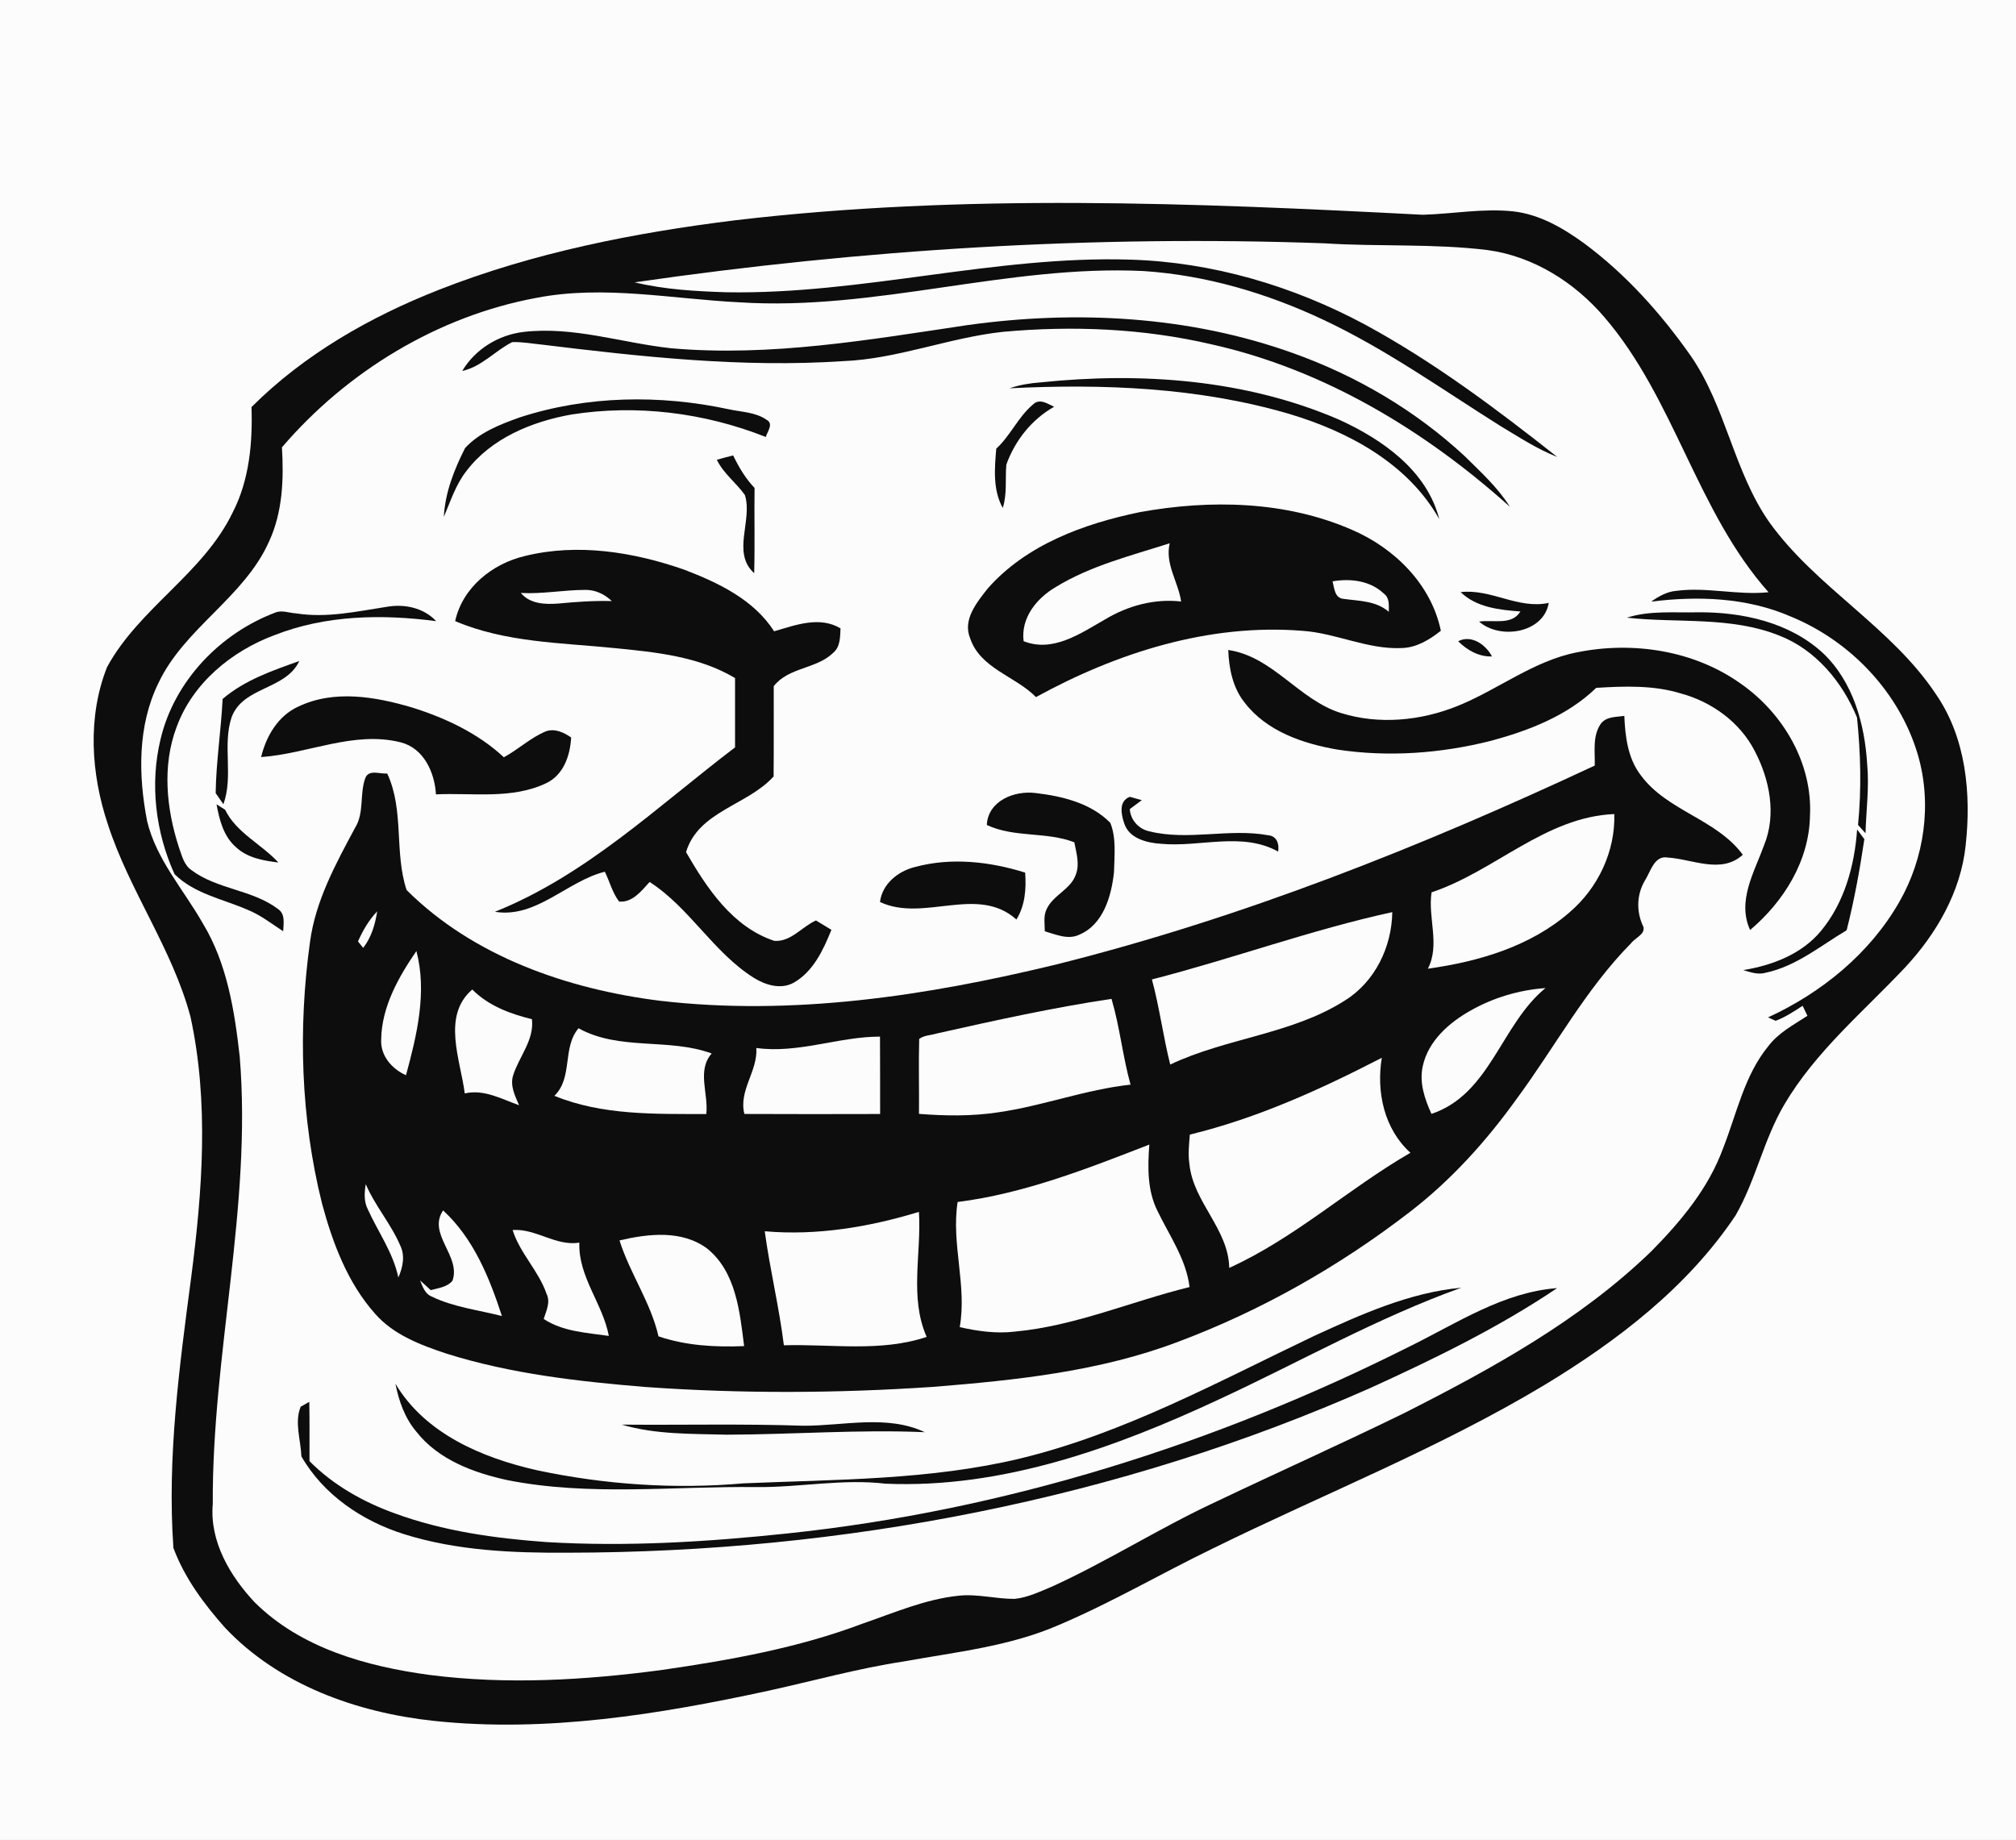
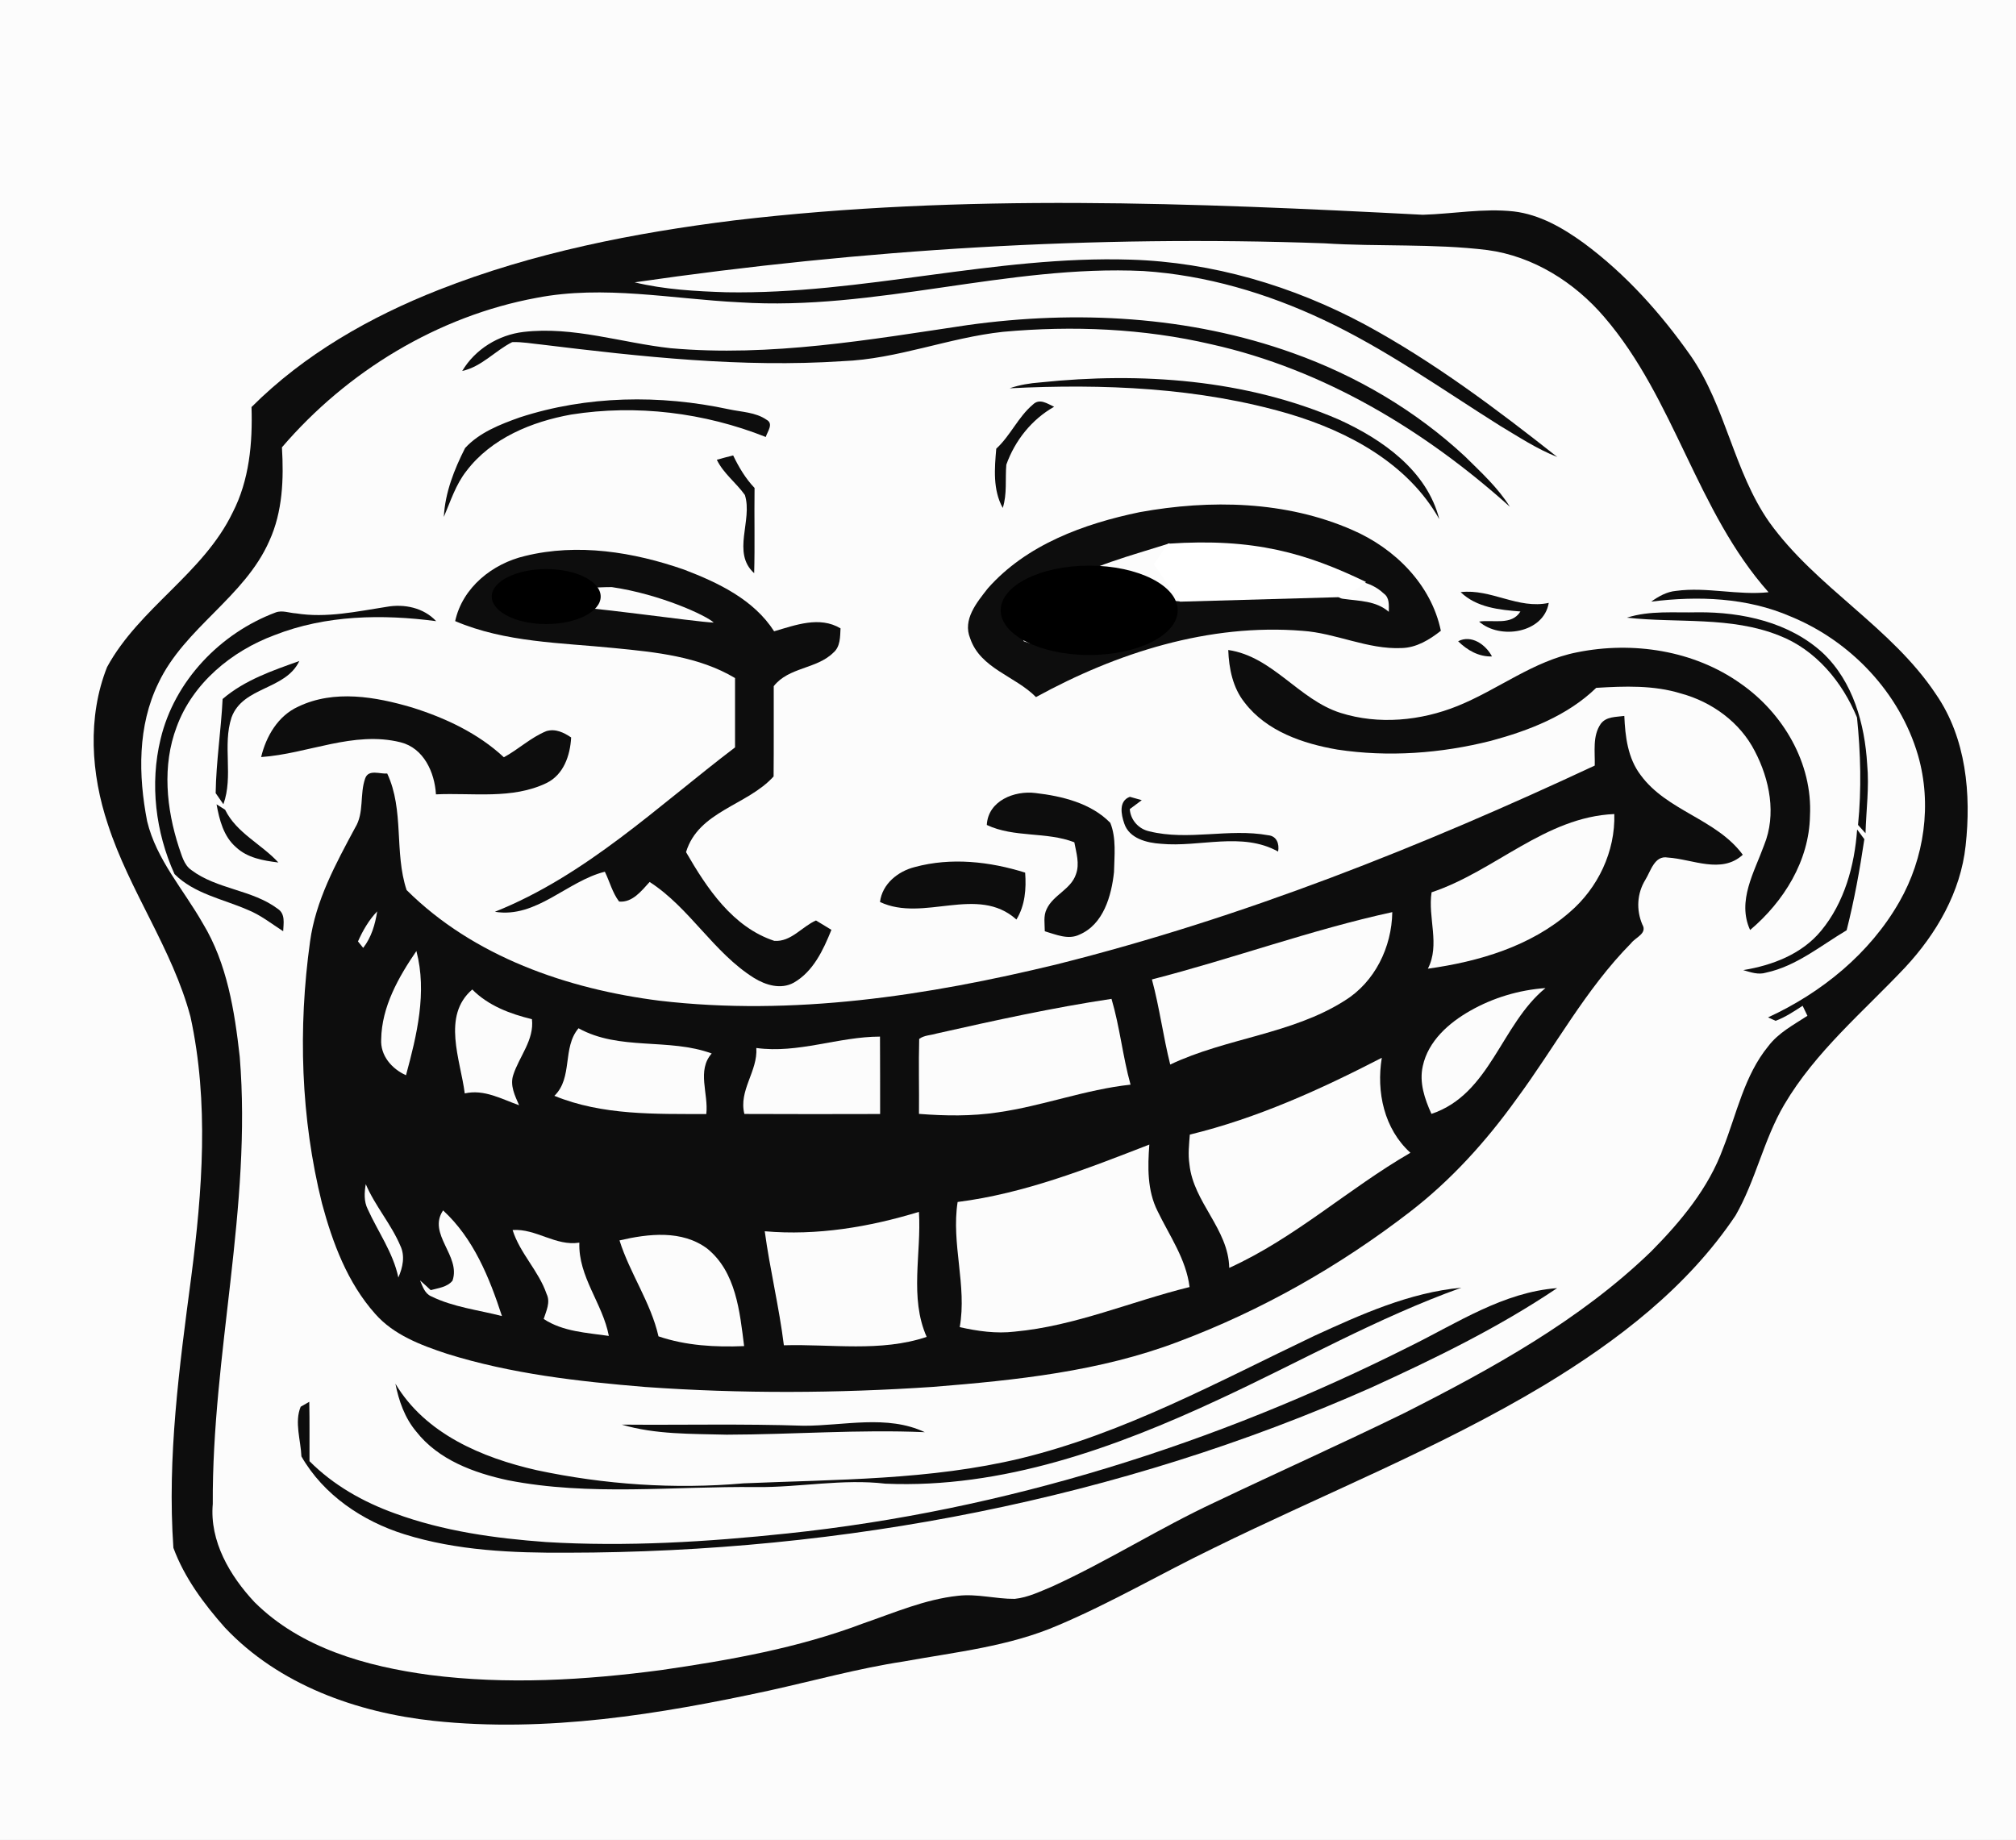
- <svg xmlns="http://www.w3.org/2000/svg" width="469pt" height="428pt" viewBox="0 0 469 428" version="1.1">
-   <path fill="#fcfcfc" d=" M 0.00 0.00 L 469.00 0.00 L 469.00 428.00 L 0.00 428.00 L 0.00 0.00 Z" />
-   <path fill="#0d0d0d" d=" M 170.86 51.27 C 224.03 44.99 277.69 47.20 331.01 49.97 C 338.06 49.76 345.09 48.42 352.14 49.19 C 358.18 49.90 363.59 53.03 368.43 56.54 C 378.18 63.74 386.36 72.88 393.31 82.76 C 401.53 94.62 403.32 109.66 411.61 121.50 C 422.55 136.73 440.00 145.87 450.40 161.56 C 457.42 171.74 458.61 184.79 457.28 196.77 C 456.13 207.53 450.49 217.27 443.21 225.08 C 433.49 235.40 422.33 244.68 415.07 257.04 C 410.29 265.17 408.45 274.63 403.76 282.79 C 392.60 299.48 376.31 311.95 359.30 322.24 C 334.70 337.02 307.93 347.59 282.24 360.23 C 270.17 366.07 258.58 372.89 246.22 378.12 C 234.81 383.08 222.32 384.37 210.19 386.57 C 199.64 388.18 189.34 391.04 178.93 393.34 C 153.40 398.87 127.11 403.17 100.94 400.39 C 83.06 398.47 64.88 392.02 52.32 378.68 C 47.44 373.18 42.89 367.07 40.34 360.13 C 38.86 339.05 41.73 318.02 44.48 297.17 C 47.08 277.10 48.65 256.50 44.31 236.55 C 40.10 220.75 30.12 207.31 25.10 191.81 C 21.17 180.08 20.29 166.86 24.91 155.20 C 32.39 141.46 47.26 133.46 54.11 119.27 C 58.01 111.72 58.78 103.07 58.51 94.71 C 70.75 82.47 86.07 73.73 102.09 67.43 C 124.10 58.77 147.47 54.18 170.86 51.27 Z" />
-   <path fill="#fcfcfc" d=" M 147.64 65.69 C 200.71 57.99 254.48 54.68 308.08 56.61 C 320.72 57.43 333.44 56.63 346.04 58.18 C 356.70 59.61 366.32 65.69 373.23 73.78 C 389.62 92.84 394.69 118.97 411.43 137.79 C 404.24 138.55 397.06 136.51 389.90 137.48 C 387.75 137.67 385.85 138.76 384.13 139.98 C 395.02 138.61 406.41 139.01 416.61 143.45 C 430.56 149.17 441.97 161.20 446.21 175.75 C 449.48 187.09 447.71 199.63 441.86 209.83 C 435.00 221.85 423.78 230.97 411.32 236.71 C 411.90 236.98 412.49 237.24 413.08 237.51 C 415.34 236.66 417.35 235.32 419.36 234.01 C 419.64 234.59 420.20 235.76 420.48 236.34 C 417.27 238.44 413.76 240.27 411.39 243.39 C 405.79 250.22 404.04 259.10 400.87 267.13 C 397.49 276.45 391.01 284.20 384.13 291.16 C 367.55 307.20 347.13 318.41 326.71 328.76 C 312.11 335.90 297.27 342.54 282.60 349.54 C 269.75 355.53 257.77 363.18 244.88 369.08 C 242.02 370.26 239.17 371.68 236.06 372.00 C 231.66 372.04 227.31 370.77 222.90 371.28 C 215.18 372.10 208.00 375.24 200.73 377.74 C 185.67 383.44 169.74 386.26 153.87 388.56 C 136.01 390.93 117.85 392.00 99.93 389.70 C 85.29 387.72 69.98 383.49 59.22 372.77 C 53.49 366.66 48.73 358.59 49.50 349.92 C 49.31 315.09 58.63 280.74 55.77 245.85 C 54.57 235.19 52.84 224.17 47.19 214.85 C 42.74 207.01 36.38 200.02 34.23 191.07 C 32.16 180.43 31.99 168.87 36.85 158.93 C 42.95 146.03 56.88 138.98 62.65 125.86 C 65.77 119.05 66.03 111.42 65.59 104.08 C 80.71 86.42 101.85 73.54 124.81 69.30 C 140.48 66.26 156.34 69.57 172.06 70.34 C 203.65 72.39 234.44 61.54 266.02 63.06 C 280.55 64.02 294.74 68.21 307.88 74.41 C 322.38 81.22 335.46 90.57 348.98 99.07 C 353.31 101.65 357.56 104.47 362.28 106.32 C 348.08 95.11 333.49 84.15 317.54 75.51 C 300.79 66.52 282.07 60.99 263.02 60.41 C 231.45 59.41 200.55 68.56 168.98 68.00 C 161.83 67.77 154.61 67.37 147.64 65.69 Z" />
-   <path fill="#0d0d0d" d=" M 225.14 75.63 C 250.38 72.12 276.66 73.50 300.79 82.15 C 315.53 87.41 329.31 95.50 340.79 106.17 C 344.51 109.85 348.45 113.43 351.25 117.90 C 331.49 100.15 307.96 85.94 281.83 80.11 C 265.99 76.41 249.55 75.73 233.37 77.20 C 220.75 78.55 208.77 83.55 196.02 84.03 C 172.62 85.58 149.21 83.01 126.00 80.17 C 123.72 79.95 121.45 79.51 119.16 79.60 C 115.14 81.62 112.08 85.31 107.53 86.31 C 110.55 81.24 115.97 77.92 121.79 77.23 C 133.39 75.87 144.64 79.78 156.06 81.02 C 179.23 83.08 202.29 79.03 225.14 75.63 Z" />
-   <path fill="#0d0d0d" d=" M 242.06 88.97 C 265.39 86.53 289.77 88.24 311.49 97.63 C 321.56 102.21 331.96 109.47 334.83 120.79 C 327.56 107.86 313.72 100.42 299.95 96.31 C 278.91 90.13 256.64 89.26 234.88 90.34 C 237.19 89.54 239.62 89.15 242.06 88.97 Z" />
-   <path fill="#0d0d0d" d=" M 120.90 97.12 C 136.54 92.02 153.56 91.79 169.58 95.23 C 172.52 95.87 175.79 95.89 178.34 97.67 C 180.05 98.59 178.50 100.44 178.15 101.67 C 163.87 96.00 148.08 94.05 132.89 96.45 C 123.72 98.10 114.32 101.94 108.53 109.56 C 106.02 112.73 104.82 116.61 103.25 120.27 C 103.55 114.59 105.66 109.25 108.20 104.24 C 111.54 100.61 116.34 98.75 120.90 97.12 Z" />
-   <path fill="#0d0d0d" d=" M 240.30 94.12 C 241.87 92.59 243.65 93.93 245.23 94.64 C 240.02 97.58 236.12 102.49 234.11 108.11 C 233.82 111.46 234.33 114.91 233.28 118.18 C 230.95 113.99 231.37 108.98 231.77 104.39 C 235.08 101.35 236.86 97.01 240.30 94.12 Z" />
-   <path fill="#0d0d0d" d=" M 166.76 106.97 C 168.02 106.61 169.28 106.28 170.56 105.96 C 171.88 108.69 173.43 111.32 175.54 113.53 C 175.45 120.14 175.63 126.75 175.45 133.36 C 170.15 128.60 175.16 121.06 173.29 115.17 C 171.26 112.31 168.31 110.18 166.76 106.97 Z" />
-   <path fill="#0d0d0d" d=" M 265.15 119.16 C 281.54 116.19 299.15 116.52 314.61 123.31 C 324.47 127.57 332.97 135.99 335.20 146.76 C 332.56 148.84 329.53 150.70 326.07 150.78 C 318.15 151.14 310.82 147.30 302.99 146.77 C 281.29 145.02 259.85 151.85 241.01 162.19 C 236.21 157.30 228.09 155.57 225.71 148.55 C 223.88 144.16 227.25 140.17 229.79 136.91 C 238.77 126.72 252.17 121.85 265.15 119.16 Z" />
-   <path fill="#fcfcfc" d=" M 245.56 136.61 C 253.71 131.61 263.10 129.29 272.12 126.40 C 270.98 131.24 274.10 135.34 274.78 139.95 C 268.58 139.24 262.41 140.92 257.11 144.10 C 251.40 147.34 245.00 151.90 238.13 149.18 C 237.46 143.74 241.16 139.22 245.56 136.61 Z" />
-   <path fill="#0d0d0d" d=" M 122.13 129.36 C 134.39 126.33 147.38 128.43 159.14 132.53 C 167.07 135.56 175.35 139.49 180.09 146.88 C 185.05 145.44 190.66 143.28 195.54 146.20 C 195.44 148.15 195.51 150.46 193.88 151.84 C 189.99 155.70 183.49 155.18 180.00 159.65 C 179.99 166.65 180.03 173.65 179.97 180.65 C 173.91 187.39 162.47 188.71 159.60 198.26 C 164.45 206.66 170.44 215.70 180.12 218.90 C 184.02 219.20 186.53 215.61 189.83 214.16 C 191.03 214.87 192.23 215.60 193.42 216.34 C 191.53 221.01 189.21 226.04 184.65 228.64 C 181.66 230.28 178.13 229.21 175.42 227.54 C 165.97 221.62 160.48 211.24 151.13 205.20 C 149.25 207.25 147.14 210.05 144.03 209.76 C 142.46 207.70 141.84 205.12 140.71 202.82 C 131.93 205.00 124.77 213.72 115.13 212.14 C 136.39 203.64 153.04 187.54 171.00 173.89 C 171.00 168.52 171.00 163.14 171.00 157.76 C 162.57 152.72 152.55 151.73 142.97 150.79 C 130.52 149.53 117.59 149.50 105.89 144.51 C 107.60 136.67 114.57 131.13 122.13 129.36 Z" />
-   <path fill="#fcfcfc" d=" M 310.00 135.26 C 314.14 134.54 318.75 135.08 321.91 138.09 C 323.31 139.07 323.09 140.87 323.09 142.35 C 320.10 139.75 316.21 139.85 312.52 139.33 C 310.46 139.13 310.42 136.79 310.00 135.26 Z" />
-   <path fill="#fcfcfc" d=" M 121.16 137.96 C 126.13 138.24 131.05 137.27 136.02 137.25 C 138.41 137.17 140.63 138.21 142.33 139.85 C 138.18 139.73 134.05 140.03 129.92 140.42 C 126.84 140.66 123.30 140.54 121.16 137.96 Z" />
-   <path fill="#0d0d0d" d=" M 339.80 137.77 C 346.86 136.92 353.18 141.82 360.30 140.27 C 359.12 147.32 348.95 148.90 344.09 144.62 C 347.33 144.12 351.67 145.60 353.71 142.27 C 348.83 141.89 343.52 141.36 339.80 137.77 Z" />
-   <path fill="#0d0d0d" d=" M 68.88 142.71 C 75.94 143.84 82.98 142.27 89.94 141.19 C 94.05 140.45 98.55 141.39 101.47 144.52 C 88.91 142.87 75.80 143.08 63.87 147.77 C 53.89 151.47 44.81 158.95 41.09 169.14 C 37.69 178.12 38.70 188.14 41.61 197.11 C 42.29 198.99 42.76 201.20 44.50 202.42 C 50.48 206.94 58.67 206.97 64.63 211.46 C 66.43 212.65 65.95 214.83 65.88 216.67 C 63.15 214.91 60.58 212.85 57.54 211.65 C 51.80 209.15 45.18 207.95 40.60 203.37 C 36.19 193.66 34.82 182.37 37.36 171.95 C 40.57 158.43 51.25 147.31 64.14 142.49 C 65.68 141.92 67.31 142.63 68.88 142.71 Z" />
-   <path fill="#0d0d0d" d=" M 378.49 143.71 C 383.81 142.00 389.50 142.60 395.01 142.46 C 405.32 142.38 416.31 144.77 424.09 151.95 C 431.10 158.60 433.82 168.46 434.38 177.84 C 434.88 183.19 434.14 188.53 433.99 193.87 C 433.41 193.22 432.83 192.57 432.25 191.93 C 433.08 183.62 432.86 175.22 432.01 166.93 C 428.62 158.67 422.38 151.13 413.88 147.86 C 402.62 143.35 390.27 145.02 378.49 143.71 Z" />
-   <path fill="#0d0d0d" d=" M 339.22 149.20 C 342.29 147.59 345.67 149.99 347.09 152.73 C 344.03 152.84 341.33 151.28 339.22 149.20 Z" />
-   <path fill="#0d0d0d" d=" M 366.89 151.77 C 379.84 149.15 394.06 151.30 404.95 159.05 C 414.83 165.93 421.71 177.61 421.07 189.85 C 420.88 200.29 414.96 209.79 407.14 216.38 C 404.05 209.61 408.14 202.90 410.40 196.63 C 413.31 189.50 411.70 181.37 408.23 174.75 C 404.81 168.06 398.27 163.31 391.09 161.36 C 384.70 159.38 377.93 159.64 371.34 160.04 C 364.64 166.53 355.69 169.98 346.83 172.37 C 335.20 175.30 322.98 176.20 311.11 174.40 C 303.12 173.02 294.67 170.15 289.56 163.48 C 286.79 160.03 285.90 155.55 285.74 151.23 C 296.11 152.75 302.15 162.80 311.88 165.87 C 320.73 168.67 330.54 167.71 339.08 164.26 C 348.51 160.46 356.74 153.75 366.89 151.77 Z" />
-   <path fill="#0d0d0d" d=" M 51.79 162.63 C 56.90 158.24 63.38 156.02 69.63 153.80 C 66.42 160.59 56.51 159.68 53.86 166.93 C 51.73 173.44 54.33 180.58 51.97 187.12 C 51.37 186.25 50.78 185.39 50.17 184.53 C 50.28 177.20 51.43 169.94 51.79 162.63 Z" />
-   <path fill="#0d0d0d" d=" M 69.42 164.39 C 77.74 160.41 87.37 162.10 95.87 164.61 C 103.63 167.05 111.21 170.60 117.22 176.19 C 120.62 174.35 123.49 171.58 127.10 170.11 C 129.21 169.47 131.17 170.43 132.87 171.58 C 132.65 175.75 131.14 180.24 127.13 182.19 C 119.14 186.04 109.98 184.42 101.42 184.82 C 101.12 179.71 98.59 174.07 93.21 172.71 C 82.25 169.97 71.60 175.40 60.75 176.14 C 61.92 171.27 64.69 166.52 69.42 164.39 Z" />
-   <path fill="#0d0d0d" d=" M 372.40 168.41 C 373.68 166.68 375.98 166.84 377.88 166.57 C 378.08 171.34 378.68 176.40 381.67 180.32 C 387.77 188.69 399.30 190.53 405.44 198.87 C 400.46 203.44 393.74 199.88 387.98 199.52 C 384.90 198.97 384.03 202.68 382.76 204.72 C 380.82 207.89 380.63 211.70 382.07 215.10 C 383.31 217.20 380.45 218.10 379.46 219.45 C 368.84 230.19 361.70 243.69 352.77 255.75 C 345.75 265.53 337.59 274.57 328.04 281.93 C 311.68 294.56 293.50 304.90 274.14 312.16 C 255.91 319.10 236.33 321.13 217.02 322.68 C 194.75 324.18 172.38 324.29 150.11 322.70 C 134.57 321.42 118.92 319.65 103.99 314.98 C 97.92 312.97 91.58 310.60 87.26 305.66 C 80.84 298.45 77.38 289.19 74.91 280.00 C 69.96 260.14 69.32 239.29 72.13 219.07 C 73.43 209.51 78.12 200.96 82.61 192.59 C 84.78 189.10 83.63 184.78 84.97 181.07 C 85.76 178.92 88.41 180.13 90.08 179.97 C 94.08 188.50 91.68 198.31 94.59 207.08 C 110.16 222.58 131.99 230.12 153.43 232.83 C 184.43 236.47 215.72 231.68 245.84 224.37 C 289.09 213.54 330.68 196.97 371.00 178.12 C 371.09 174.88 370.44 171.24 372.40 168.41 Z" />
-   <path fill="#0d0d0d" d=" M 229.57 191.94 C 229.86 186.30 236.00 183.89 240.90 184.51 C 247.08 185.23 253.81 186.85 258.30 191.45 C 259.74 195.03 259.24 199.12 259.16 202.91 C 258.57 208.43 256.71 215.07 251.13 217.45 C 248.49 218.74 245.65 217.42 243.06 216.68 C 243.06 214.95 242.69 213.11 243.50 211.50 C 245.02 208.21 249.13 206.94 250.30 203.43 C 251.22 200.98 250.38 198.41 249.93 195.97 C 243.37 193.44 235.98 194.96 229.57 191.94 Z" />
-   <path fill="#0d0d0d" d=" M 261.55 191.61 C 260.82 189.50 260.20 186.36 262.85 185.39 C 263.55 185.59 264.93 185.97 265.62 186.17 C 264.69 186.87 263.76 187.56 262.83 188.25 C 263.01 190.79 264.89 192.89 267.37 193.42 C 276.45 195.67 285.90 192.67 295.02 194.33 C 297.02 194.51 297.66 196.34 297.34 198.13 C 288.93 193.45 279.11 197.18 270.09 196.32 C 266.83 196.11 262.71 195.11 261.55 191.61 Z" />
-   <path fill="#0d0d0d" d=" M 50.38 187.14 C 50.87 187.45 51.87 188.08 52.37 188.40 C 55.02 193.81 60.82 196.38 64.76 200.67 C 61.28 200.25 57.55 199.61 54.90 197.11 C 52.01 194.62 51.03 190.73 50.38 187.14 Z" />
-   <path fill="#fcfcfc" d=" M 333.04 207.61 C 347.72 202.73 359.48 190.07 375.55 189.40 C 375.80 198.10 371.76 206.58 365.20 212.21 C 356.06 220.20 343.99 223.74 332.18 225.38 C 335.07 219.77 332.13 213.53 333.04 207.61 Z" />
-   <path fill="#0d0d0d" d=" M 432.04 192.99 C 432.60 193.74 433.16 194.50 433.72 195.25 C 432.66 202.37 431.37 209.46 429.60 216.44 C 423.54 220.04 417.89 224.79 410.85 226.30 C 409.05 226.86 407.26 226.21 405.54 225.71 C 412.30 224.61 419.18 221.99 423.65 216.57 C 429.09 210.00 431.45 201.37 432.04 192.99 Z" />
-   <path fill="#0d0d0d" d=" M 212.82 201.73 C 221.25 199.44 230.25 200.44 238.49 203.03 C 238.77 206.79 238.48 210.66 236.46 213.94 C 227.39 205.80 214.87 214.66 204.72 209.86 C 205.24 205.65 208.90 202.71 212.82 201.73 Z" />
-   <path fill="#fcfcfc" d=" M 83.28 219.04 C 84.41 216.49 85.82 214.06 87.75 212.04 C 87.28 215.07 86.41 218.08 84.49 220.54 C 84.19 220.16 83.58 219.41 83.28 219.04 Z" />
-   <path fill="#fcfcfc" d=" M 267.98 227.88 C 286.73 223.07 304.96 216.35 323.90 212.22 C 323.78 220.37 319.85 228.47 312.82 232.82 C 300.48 240.65 285.31 241.48 272.24 247.68 C 270.59 241.13 269.75 234.40 267.98 227.88 Z" />
-   <path fill="#fcfcfc" d=" M 88.68 241.81 C 88.80 234.25 92.70 227.35 96.87 221.27 C 99.40 230.84 96.98 240.86 94.45 250.17 C 91.16 248.69 88.46 245.62 88.68 241.81 Z" />
-   <path fill="#fcfcfc" d=" M 342.03 235.17 C 347.38 232.12 353.41 230.33 359.54 229.89 C 349.19 238.33 346.71 254.59 333.01 259.16 C 331.44 255.69 330.12 251.87 331.00 248.02 C 332.26 242.21 337.06 237.98 342.03 235.17 Z" />
-   <path fill="#fcfcfc" d=" M 108.12 254.40 C 107.13 246.58 102.72 236.37 109.87 230.22 C 113.63 234.01 118.67 235.89 123.75 237.13 C 124.31 241.97 120.80 245.77 119.40 250.12 C 118.59 252.56 119.81 254.96 120.76 257.15 C 116.68 255.71 112.61 253.37 108.12 254.40 Z" />
-   <path fill="#fcfcfc" d=" M 217.92 240.46 C 231.40 237.43 244.90 234.45 258.58 232.40 C 260.52 238.95 261.18 245.79 263.01 252.36 C 252.51 253.49 242.56 257.33 232.13 258.81 C 226.06 259.73 219.89 259.64 213.79 259.16 C 213.85 253.34 213.68 247.53 213.84 241.72 C 214.98 240.85 216.58 240.88 217.92 240.46 Z" />
-   <path fill="#fcfcfc" d=" M 128.97 254.96 C 133.34 250.73 130.75 243.76 134.59 239.24 C 144.12 244.53 155.56 241.43 165.57 245.11 C 162.06 249.07 164.87 254.51 164.31 259.20 C 152.46 259.17 140.14 259.54 128.97 254.96 Z" />
-   <path fill="#fcfcfc" d=" M 175.95 243.83 C 185.70 245.17 195.03 241.20 204.72 241.18 C 204.77 247.18 204.73 253.19 204.75 259.19 C 194.22 259.21 183.70 259.24 173.17 259.18 C 171.79 253.68 176.32 249.25 175.95 243.83 Z" />
-   <path fill="#fcfcfc" d=" M 276.80 263.98 C 292.46 260.18 307.20 253.47 321.46 246.11 C 320.16 254.05 321.99 262.66 328.12 268.21 C 313.69 276.55 301.24 288.07 285.97 294.99 C 285.78 285.91 277.61 279.73 276.71 270.88 C 276.36 268.58 276.62 266.27 276.80 263.98 Z" />
-   <path fill="#fcfcfc" d=" M 222.78 279.66 C 238.28 277.70 252.91 271.92 267.38 266.30 C 266.99 271.50 266.88 276.97 269.28 281.75 C 272.06 287.52 275.93 292.92 276.74 299.45 C 263.15 302.79 250.10 308.53 236.06 309.82 C 231.77 310.33 227.45 309.72 223.27 308.78 C 224.99 299.11 221.26 289.39 222.78 279.66 Z" />
-   <path fill="#fcfcfc" d=" M 85.55 281.33 C 84.63 279.51 84.76 277.45 85.09 275.51 C 87.25 280.58 90.99 284.78 93.14 289.85 C 94.28 292.24 93.69 294.92 92.67 297.23 C 91.46 291.44 87.94 286.62 85.55 281.33 Z" />
-   <path fill="#fcfcfc" d=" M 103.08 281.62 C 110.15 288.11 113.86 297.26 116.77 306.20 C 111.27 304.78 105.48 304.14 100.34 301.62 C 98.80 300.97 98.32 299.29 97.72 297.91 C 98.56 298.65 99.38 299.40 100.20 300.17 C 101.96 299.68 104.02 299.49 105.27 297.97 C 107.29 292.19 99.37 287.14 103.08 281.62 Z" />
-   <path fill="#fcfcfc" d=" M 177.91 286.47 C 190.03 287.53 202.20 285.50 213.78 281.96 C 214.39 291.62 211.52 301.88 215.58 311.05 C 204.86 314.64 193.42 312.68 182.36 313.00 C 181.26 304.09 179.11 295.36 177.91 286.47 Z" />
-   <path fill="#fcfcfc" d=" M 119.25 286.18 C 124.71 285.80 129.24 289.99 134.78 289.12 C 134.50 297.07 140.22 303.28 141.64 310.82 C 136.47 310.07 130.98 309.84 126.48 306.88 C 127.07 305.02 128.11 303.00 127.16 301.06 C 125.33 295.69 120.96 291.62 119.25 286.18 Z" />
-   <path fill="#fcfcfc" d=" M 144.12 288.60 C 150.84 287.03 158.65 286.12 164.53 290.51 C 171.24 295.94 172.11 305.22 173.11 313.19 C 166.40 313.47 159.60 313.10 153.19 310.92 C 151.39 303.01 146.54 296.29 144.12 288.60 Z" />
-   <path fill="#0d0d0d" d=" M 305.72 310.82 C 316.64 305.82 327.88 300.72 339.98 299.60 C 320.45 306.59 302.38 316.88 283.61 325.58 C 259.35 336.89 233.15 346.37 206.00 345.20 C 195.99 344.02 186.01 346.09 175.98 345.99 C 156.71 345.76 137.21 348.15 118.12 344.39 C 110.22 342.68 101.98 339.65 96.83 333.07 C 94.17 329.91 92.78 325.94 91.99 321.94 C 98.93 333.60 112.17 339.18 124.86 342.06 C 140.63 345.42 156.92 346.53 173.00 345.12 C 194.56 344.20 216.40 344.39 237.51 339.30 C 261.61 333.44 283.49 321.42 305.72 310.82 Z" />
-   <path fill="#0d0d0d" d=" M 328.06 313.21 C 339.02 307.81 349.74 300.64 362.25 299.70 C 348.66 308.85 333.85 316.07 318.96 322.86 C 260.34 348.87 196.05 361.19 132.03 361.26 C 119.29 361.33 106.30 360.80 94.05 356.96 C 84.33 353.92 75.25 347.81 70.12 338.85 C 69.97 335.07 68.46 330.88 69.95 327.30 C 70.45 327.01 71.45 326.44 71.95 326.15 C 72.05 330.75 71.98 335.36 72.00 339.96 C 77.52 345.53 84.49 349.46 91.83 352.10 C 103.10 356.25 115.10 357.91 127.02 358.78 C 145.75 359.91 164.53 358.75 183.17 356.78 C 233.63 351.48 282.81 335.99 328.06 313.21 Z" />
-   <path fill="#0d0d0d" d=" M 144.64 331.46 C 158.76 331.58 172.89 331.24 186.99 331.72 C 196.31 331.74 206.35 329.08 215.15 333.22 C 199.78 332.55 184.43 333.77 169.06 333.80 C 160.91 333.58 152.53 333.79 144.64 331.46 Z" />
+ <svg xmlns="http://www.w3.org/2000/svg" width="469pt" height="428pt" viewBox="0 0 469 428" version="1.1" id="svg2">
+   <defs id="defs95">
+     </defs>
+   <path fill="#fcfcfc" d=" M 0.00 0.00 L 469.00 0.00 L 469.00 428.00 L 0.00 428.00 L 0.00 0.00 Z" id="path4" />
+   <path fill="#0d0d0d" d=" M 170.86 51.27 C 224.03 44.99 277.69 47.20 331.01 49.97 C 338.06 49.76 345.09 48.42 352.14 49.19 C 358.18 49.90 363.59 53.03 368.43 56.54 C 378.18 63.74 386.36 72.88 393.31 82.76 C 401.53 94.62 403.32 109.66 411.61 121.50 C 422.55 136.73 440.00 145.87 450.40 161.56 C 457.42 171.74 458.61 184.79 457.28 196.77 C 456.13 207.53 450.49 217.27 443.21 225.08 C 433.49 235.40 422.33 244.68 415.07 257.04 C 410.29 265.17 408.45 274.63 403.76 282.79 C 392.60 299.48 376.31 311.95 359.30 322.24 C 334.70 337.02 307.93 347.59 282.24 360.23 C 270.17 366.07 258.58 372.89 246.22 378.12 C 234.81 383.08 222.32 384.37 210.19 386.57 C 199.64 388.18 189.34 391.04 178.93 393.34 C 153.40 398.87 127.11 403.17 100.94 400.39 C 83.06 398.47 64.88 392.02 52.32 378.68 C 47.44 373.18 42.89 367.07 40.34 360.13 C 38.86 339.05 41.73 318.02 44.48 297.17 C 47.08 277.10 48.65 256.50 44.31 236.55 C 40.10 220.75 30.12 207.31 25.10 191.81 C 21.17 180.08 20.29 166.86 24.91 155.20 C 32.39 141.46 47.26 133.46 54.11 119.27 C 58.01 111.72 58.78 103.07 58.51 94.71 C 70.75 82.47 86.07 73.73 102.09 67.43 C 124.10 58.77 147.47 54.18 170.86 51.27 Z" id="path6" />
+   <path fill="#fcfcfc" d=" M 147.64 65.69 C 200.71 57.99 254.48 54.68 308.08 56.61 C 320.72 57.43 333.44 56.63 346.04 58.18 C 356.70 59.61 366.32 65.69 373.23 73.78 C 389.62 92.84 394.69 118.97 411.43 137.79 C 404.24 138.55 397.06 136.51 389.90 137.48 C 387.75 137.67 385.85 138.76 384.13 139.98 C 395.02 138.61 406.41 139.01 416.61 143.45 C 430.56 149.17 441.97 161.20 446.21 175.75 C 449.48 187.09 447.71 199.63 441.86 209.83 C 435.00 221.85 423.78 230.97 411.32 236.71 C 411.90 236.98 412.49 237.24 413.08 237.51 C 415.34 236.66 417.35 235.32 419.36 234.01 C 419.64 234.59 420.20 235.76 420.48 236.34 C 417.27 238.44 413.76 240.27 411.39 243.39 C 405.79 250.22 404.04 259.10 400.87 267.13 C 397.49 276.45 391.01 284.20 384.13 291.16 C 367.55 307.20 347.13 318.41 326.71 328.76 C 312.11 335.90 297.27 342.54 282.60 349.54 C 269.75 355.53 257.77 363.18 244.88 369.08 C 242.02 370.26 239.17 371.68 236.06 372.00 C 231.66 372.04 227.31 370.77 222.90 371.28 C 215.18 372.10 208.00 375.24 200.73 377.74 C 185.67 383.44 169.74 386.26 153.87 388.56 C 136.01 390.93 117.85 392.00 99.93 389.70 C 85.29 387.72 69.98 383.49 59.22 372.77 C 53.49 366.66 48.73 358.59 49.50 349.92 C 49.31 315.09 58.63 280.74 55.77 245.85 C 54.57 235.19 52.84 224.17 47.19 214.85 C 42.74 207.01 36.38 200.02 34.23 191.07 C 32.16 180.43 31.99 168.87 36.85 158.93 C 42.95 146.03 56.88 138.98 62.65 125.86 C 65.77 119.05 66.03 111.42 65.59 104.08 C 80.71 86.42 101.85 73.54 124.81 69.30 C 140.48 66.26 156.34 69.57 172.06 70.34 C 203.65 72.39 234.44 61.54 266.02 63.06 C 280.55 64.02 294.74 68.21 307.88 74.41 C 322.38 81.22 335.46 90.57 348.98 99.07 C 353.31 101.65 357.56 104.47 362.28 106.32 C 348.08 95.11 333.49 84.15 317.54 75.51 C 300.79 66.52 282.07 60.99 263.02 60.41 C 231.45 59.41 200.55 68.56 168.98 68.00 C 161.83 67.77 154.61 67.37 147.64 65.69 Z" id="path8" />
+   <path fill="#0d0d0d" d=" M 225.14 75.63 C 250.38 72.12 276.66 73.50 300.79 82.15 C 315.53 87.41 329.31 95.50 340.79 106.17 C 344.51 109.85 348.45 113.43 351.25 117.90 C 331.49 100.15 307.96 85.94 281.83 80.11 C 265.99 76.41 249.55 75.73 233.37 77.20 C 220.75 78.55 208.77 83.55 196.02 84.03 C 172.62 85.58 149.21 83.01 126.00 80.17 C 123.72 79.95 121.45 79.51 119.16 79.60 C 115.14 81.62 112.08 85.31 107.53 86.31 C 110.55 81.24 115.97 77.92 121.79 77.23 C 133.39 75.87 144.64 79.78 156.06 81.02 C 179.23 83.08 202.29 79.03 225.14 75.63 Z" id="path10" />
+   <path fill="#0d0d0d" d=" M 242.06 88.97 C 265.39 86.53 289.77 88.24 311.49 97.63 C 321.56 102.21 331.96 109.47 334.83 120.79 C 327.56 107.86 313.72 100.42 299.95 96.31 C 278.91 90.13 256.64 89.26 234.88 90.34 C 237.19 89.54 239.62 89.15 242.06 88.97 Z" id="path12" />
+   <path fill="#0d0d0d" d=" M 120.90 97.12 C 136.54 92.02 153.56 91.79 169.58 95.23 C 172.52 95.87 175.79 95.89 178.34 97.67 C 180.05 98.59 178.50 100.44 178.15 101.67 C 163.87 96.00 148.08 94.05 132.89 96.45 C 123.72 98.10 114.32 101.94 108.53 109.56 C 106.02 112.73 104.82 116.61 103.25 120.27 C 103.55 114.59 105.66 109.25 108.20 104.24 C 111.54 100.61 116.34 98.75 120.90 97.12 Z" id="path14" />
+   <path fill="#0d0d0d" d=" M 240.30 94.12 C 241.87 92.59 243.65 93.93 245.23 94.64 C 240.02 97.58 236.12 102.49 234.11 108.11 C 233.82 111.46 234.33 114.91 233.28 118.18 C 230.95 113.99 231.37 108.98 231.77 104.39 C 235.08 101.35 236.86 97.01 240.30 94.12 Z" id="path16" />
+   <path fill="#0d0d0d" d=" M 166.76 106.97 C 168.02 106.61 169.28 106.28 170.56 105.96 C 171.88 108.69 173.43 111.32 175.54 113.53 C 175.45 120.14 175.63 126.75 175.45 133.36 C 170.15 128.60 175.16 121.06 173.29 115.17 C 171.26 112.31 168.31 110.18 166.76 106.97 Z" id="path18" />
+   <path fill="#0d0d0d" d=" M 265.15 119.16 C 281.54 116.19 299.15 116.52 314.61 123.31 C 324.47 127.57 332.97 135.99 335.20 146.76 C 332.56 148.84 329.53 150.70 326.07 150.78 C 318.15 151.14 310.82 147.30 302.99 146.77 C 281.29 145.02 259.85 151.85 241.01 162.19 C 236.21 157.30 228.09 155.57 225.71 148.55 C 223.88 144.16 227.25 140.17 229.79 136.91 C 238.77 126.72 252.17 121.85 265.15 119.16 Z" id="path20" />
+   <path fill="#fcfcfc" d=" M 245.56 136.61 C 253.71 131.61 263.10 129.29 272.12 126.40 C 270.98 131.24 274.10 135.34 274.78 139.95 C 268.58 139.24 262.41 140.92 257.11 144.10 C 251.40 147.34 245.00 151.90 238.13 149.18 C 237.46 143.74 241.16 139.22 245.56 136.61 Z" id="path22" />
+   <path fill="#0d0d0d" d=" M 122.13 129.36 C 134.39 126.33 147.38 128.43 159.14 132.53 C 167.07 135.56 175.35 139.49 180.09 146.88 C 185.05 145.44 190.66 143.28 195.54 146.20 C 195.44 148.15 195.51 150.46 193.88 151.84 C 189.99 155.70 183.49 155.18 180.00 159.65 C 179.99 166.65 180.03 173.65 179.97 180.65 C 173.91 187.39 162.47 188.71 159.60 198.26 C 164.45 206.66 170.44 215.70 180.12 218.90 C 184.02 219.20 186.53 215.61 189.83 214.16 C 191.03 214.87 192.23 215.60 193.42 216.34 C 191.53 221.01 189.21 226.04 184.65 228.64 C 181.66 230.28 178.13 229.21 175.42 227.54 C 165.97 221.62 160.48 211.24 151.13 205.20 C 149.25 207.25 147.14 210.05 144.03 209.76 C 142.46 207.70 141.84 205.12 140.71 202.82 C 131.93 205.00 124.77 213.72 115.13 212.14 C 136.39 203.64 153.04 187.54 171.00 173.89 C 171.00 168.52 171.00 163.14 171.00 157.76 C 162.57 152.72 152.55 151.73 142.97 150.79 C 130.52 149.53 117.59 149.50 105.89 144.51 C 107.60 136.67 114.57 131.13 122.13 129.36 Z" id="path24" />
+   <path fill="#fcfcfc" d=" M 310.00 135.26 C 314.14 134.54 318.75 135.08 321.91 138.09 C 323.31 139.07 323.09 140.87 323.09 142.35 C 320.10 139.75 316.21 139.85 312.52 139.33 C 310.46 139.13 310.42 136.79 310.00 135.26 Z" id="path26" />
+   <path fill="#fcfcfc" d="M 121.16,137.96 C 126.13,138.24 134.095,136.617 142.328,136.597 C 153.637,138.258 164.341,143.213 166.041,144.853 C 161.891,144.733 134.268,140.683 130.138,141.073 C 127.058,141.313 123.3,140.54 121.16,137.96 z" id="path28" />
+   <path fill="#0d0d0d" d=" M 339.80 137.77 C 346.86 136.92 353.18 141.82 360.30 140.27 C 359.12 147.32 348.95 148.90 344.09 144.62 C 347.33 144.12 351.67 145.60 353.71 142.27 C 348.83 141.89 343.52 141.36 339.80 137.77 Z" id="path30" />
+   <path fill="#0d0d0d" d=" M 68.88 142.71 C 75.94 143.84 82.98 142.27 89.94 141.19 C 94.05 140.45 98.55 141.39 101.47 144.52 C 88.91 142.87 75.80 143.08 63.87 147.77 C 53.89 151.47 44.81 158.95 41.09 169.14 C 37.69 178.12 38.70 188.14 41.61 197.11 C 42.29 198.99 42.76 201.20 44.50 202.42 C 50.48 206.94 58.67 206.97 64.63 211.46 C 66.43 212.65 65.95 214.83 65.88 216.67 C 63.15 214.91 60.58 212.85 57.54 211.65 C 51.80 209.15 45.18 207.95 40.60 203.37 C 36.19 193.66 34.82 182.37 37.36 171.95 C 40.57 158.43 51.25 147.31 64.14 142.49 C 65.68 141.92 67.31 142.63 68.88 142.71 Z" id="path32" />
+   <path fill="#0d0d0d" d=" M 378.49 143.71 C 383.81 142.00 389.50 142.60 395.01 142.46 C 405.32 142.38 416.31 144.77 424.09 151.95 C 431.10 158.60 433.82 168.46 434.38 177.84 C 434.88 183.19 434.14 188.53 433.99 193.87 C 433.41 193.22 432.83 192.57 432.25 191.93 C 433.08 183.62 432.86 175.22 432.01 166.93 C 428.62 158.67 422.38 151.13 413.88 147.86 C 402.62 143.35 390.27 145.02 378.49 143.71 Z" id="path34" />
+   <path fill="#0d0d0d" d=" M 339.22 149.20 C 342.29 147.59 345.67 149.99 347.09 152.73 C 344.03 152.84 341.33 151.28 339.22 149.20 Z" id="path36" />
+   <path fill="#0d0d0d" d=" M 366.89 151.77 C 379.84 149.15 394.06 151.30 404.95 159.05 C 414.83 165.93 421.71 177.61 421.07 189.85 C 420.88 200.29 414.96 209.79 407.14 216.38 C 404.05 209.61 408.14 202.90 410.40 196.63 C 413.31 189.50 411.70 181.37 408.23 174.75 C 404.81 168.06 398.27 163.31 391.09 161.36 C 384.70 159.38 377.93 159.64 371.34 160.04 C 364.64 166.53 355.69 169.98 346.83 172.37 C 335.20 175.30 322.98 176.20 311.11 174.40 C 303.12 173.02 294.67 170.15 289.56 163.48 C 286.79 160.03 285.90 155.55 285.74 151.23 C 296.11 152.75 302.15 162.80 311.88 165.87 C 320.73 168.67 330.54 167.71 339.08 164.26 C 348.51 160.46 356.74 153.75 366.89 151.77 Z" id="path38" />
+   <path fill="#0d0d0d" d=" M 51.79 162.63 C 56.90 158.24 63.38 156.02 69.63 153.80 C 66.42 160.59 56.51 159.68 53.86 166.93 C 51.73 173.44 54.33 180.58 51.97 187.12 C 51.37 186.25 50.78 185.39 50.17 184.53 C 50.28 177.20 51.43 169.94 51.79 162.63 Z" id="path40" />
+   <path fill="#0d0d0d" d=" M 69.42 164.39 C 77.74 160.41 87.37 162.10 95.87 164.61 C 103.63 167.05 111.21 170.60 117.22 176.19 C 120.62 174.35 123.49 171.58 127.10 170.11 C 129.21 169.47 131.17 170.43 132.87 171.58 C 132.65 175.75 131.14 180.24 127.13 182.19 C 119.14 186.04 109.98 184.42 101.42 184.82 C 101.12 179.71 98.59 174.07 93.21 172.71 C 82.25 169.97 71.60 175.40 60.75 176.14 C 61.92 171.27 64.69 166.52 69.42 164.39 Z" id="path42" />
+   <path fill="#0d0d0d" d=" M 372.40 168.41 C 373.68 166.68 375.98 166.84 377.88 166.57 C 378.08 171.34 378.68 176.40 381.67 180.32 C 387.77 188.69 399.30 190.53 405.44 198.87 C 400.46 203.44 393.74 199.88 387.98 199.52 C 384.90 198.97 384.03 202.68 382.76 204.72 C 380.82 207.89 380.63 211.70 382.07 215.10 C 383.31 217.20 380.45 218.10 379.46 219.45 C 368.84 230.19 361.70 243.69 352.77 255.75 C 345.75 265.53 337.59 274.57 328.04 281.93 C 311.68 294.56 293.50 304.90 274.14 312.16 C 255.91 319.10 236.33 321.13 217.02 322.68 C 194.75 324.18 172.38 324.29 150.11 322.70 C 134.57 321.42 118.92 319.65 103.99 314.98 C 97.92 312.97 91.58 310.60 87.26 305.66 C 80.84 298.45 77.38 289.19 74.91 280.00 C 69.96 260.14 69.32 239.29 72.13 219.07 C 73.43 209.51 78.12 200.96 82.61 192.59 C 84.78 189.10 83.63 184.78 84.97 181.07 C 85.76 178.92 88.41 180.13 90.08 179.97 C 94.08 188.50 91.68 198.31 94.59 207.08 C 110.16 222.58 131.99 230.12 153.43 232.83 C 184.43 236.47 215.72 231.68 245.84 224.37 C 289.09 213.54 330.68 196.97 371.00 178.12 C 371.09 174.88 370.44 171.24 372.40 168.41 Z" id="path44" />
+   <path fill="#0d0d0d" d=" M 229.57 191.94 C 229.86 186.30 236.00 183.89 240.90 184.51 C 247.08 185.23 253.81 186.85 258.30 191.45 C 259.74 195.03 259.24 199.12 259.16 202.91 C 258.57 208.43 256.71 215.07 251.13 217.45 C 248.49 218.74 245.65 217.42 243.06 216.68 C 243.06 214.95 242.69 213.11 243.50 211.50 C 245.02 208.21 249.13 206.94 250.30 203.43 C 251.22 200.98 250.38 198.41 249.93 195.97 C 243.37 193.44 235.98 194.96 229.57 191.94 Z" id="path46" />
+   <path fill="#0d0d0d" d=" M 261.55 191.61 C 260.82 189.50 260.20 186.36 262.85 185.39 C 263.55 185.59 264.93 185.97 265.62 186.17 C 264.69 186.87 263.76 187.56 262.83 188.25 C 263.01 190.79 264.89 192.89 267.37 193.42 C 276.45 195.67 285.90 192.67 295.02 194.33 C 297.02 194.51 297.66 196.34 297.34 198.13 C 288.93 193.45 279.11 197.18 270.09 196.32 C 266.83 196.11 262.71 195.11 261.55 191.61 Z" id="path48" />
+   <path fill="#0d0d0d" d=" M 50.38 187.14 C 50.87 187.45 51.87 188.08 52.37 188.40 C 55.02 193.81 60.82 196.38 64.76 200.67 C 61.28 200.25 57.55 199.61 54.90 197.11 C 52.01 194.62 51.03 190.73 50.38 187.14 Z" id="path50" />
+   <path fill="#fcfcfc" d=" M 333.04 207.61 C 347.72 202.73 359.48 190.07 375.55 189.40 C 375.80 198.10 371.76 206.58 365.20 212.21 C 356.06 220.20 343.99 223.74 332.18 225.38 C 335.07 219.77 332.13 213.53 333.04 207.61 Z" id="path52" />
+   <path fill="#0d0d0d" d=" M 432.04 192.99 C 432.60 193.74 433.16 194.50 433.72 195.25 C 432.66 202.37 431.37 209.46 429.60 216.44 C 423.54 220.04 417.89 224.79 410.85 226.30 C 409.05 226.86 407.26 226.21 405.54 225.71 C 412.30 224.61 419.18 221.99 423.65 216.57 C 429.09 210.00 431.45 201.37 432.04 192.99 Z" id="path54" />
+   <path fill="#0d0d0d" d=" M 212.82 201.73 C 221.25 199.44 230.25 200.44 238.49 203.03 C 238.77 206.79 238.48 210.66 236.46 213.94 C 227.39 205.80 214.87 214.66 204.72 209.86 C 205.24 205.65 208.90 202.71 212.82 201.73 Z" id="path56" />
+   <path fill="#fcfcfc" d=" M 83.28 219.04 C 84.41 216.49 85.82 214.06 87.75 212.04 C 87.28 215.07 86.41 218.08 84.49 220.54 C 84.19 220.16 83.58 219.41 83.28 219.04 Z" id="path58" />
+   <path fill="#fcfcfc" d=" M 267.98 227.88 C 286.73 223.07 304.96 216.35 323.90 212.22 C 323.78 220.37 319.85 228.47 312.82 232.82 C 300.48 240.65 285.31 241.48 272.24 247.68 C 270.59 241.13 269.75 234.40 267.98 227.88 Z" id="path60" />
+   <path fill="#fcfcfc" d=" M 88.68 241.81 C 88.80 234.25 92.70 227.35 96.87 221.27 C 99.40 230.84 96.98 240.86 94.45 250.17 C 91.16 248.69 88.46 245.62 88.68 241.81 Z" id="path62" />
+   <path fill="#fcfcfc" d=" M 342.03 235.17 C 347.38 232.12 353.41 230.33 359.54 229.89 C 349.19 238.33 346.71 254.59 333.01 259.16 C 331.44 255.69 330.12 251.87 331.00 248.02 C 332.26 242.21 337.06 237.98 342.03 235.17 Z" id="path64" />
+   <path fill="#fcfcfc" d=" M 108.12 254.40 C 107.13 246.58 102.72 236.37 109.87 230.22 C 113.63 234.01 118.67 235.89 123.75 237.13 C 124.31 241.97 120.80 245.77 119.40 250.12 C 118.59 252.56 119.81 254.96 120.76 257.15 C 116.68 255.71 112.61 253.37 108.12 254.40 Z" id="path66" />
+   <path fill="#fcfcfc" d=" M 217.92 240.46 C 231.40 237.43 244.90 234.45 258.58 232.40 C 260.52 238.95 261.18 245.79 263.01 252.36 C 252.51 253.49 242.56 257.33 232.13 258.81 C 226.06 259.73 219.89 259.64 213.79 259.16 C 213.85 253.34 213.68 247.53 213.84 241.72 C 214.98 240.85 216.58 240.88 217.92 240.46 Z" id="path68" />
+   <path fill="#fcfcfc" d=" M 128.97 254.96 C 133.34 250.73 130.75 243.76 134.59 239.24 C 144.12 244.53 155.56 241.43 165.57 245.11 C 162.06 249.07 164.87 254.51 164.31 259.20 C 152.46 259.17 140.14 259.54 128.97 254.96 Z" id="path70" />
+   <path fill="#fcfcfc" d=" M 175.95 243.83 C 185.70 245.17 195.03 241.20 204.72 241.18 C 204.77 247.18 204.73 253.19 204.75 259.19 C 194.22 259.21 183.70 259.24 173.17 259.18 C 171.79 253.68 176.32 249.25 175.95 243.83 Z" id="path72" />
+   <path fill="#fcfcfc" d=" M 276.80 263.98 C 292.46 260.18 307.20 253.47 321.46 246.11 C 320.16 254.05 321.99 262.66 328.12 268.21 C 313.69 276.55 301.24 288.07 285.97 294.99 C 285.78 285.91 277.61 279.73 276.71 270.88 C 276.36 268.58 276.62 266.27 276.80 263.98 Z" id="path74" />
+   <path fill="#fcfcfc" d=" M 222.78 279.66 C 238.28 277.70 252.91 271.92 267.38 266.30 C 266.99 271.50 266.88 276.97 269.28 281.75 C 272.06 287.52 275.93 292.92 276.74 299.45 C 263.15 302.79 250.10 308.53 236.06 309.82 C 231.77 310.33 227.45 309.72 223.27 308.78 C 224.99 299.11 221.26 289.39 222.78 279.66 Z" id="path76" />
+   <path fill="#fcfcfc" d=" M 85.55 281.33 C 84.63 279.51 84.76 277.45 85.09 275.51 C 87.25 280.58 90.99 284.78 93.14 289.85 C 94.28 292.24 93.69 294.92 92.67 297.23 C 91.46 291.44 87.94 286.62 85.55 281.33 Z" id="path78" />
+   <path fill="#fcfcfc" d=" M 103.08 281.62 C 110.15 288.11 113.86 297.26 116.77 306.20 C 111.27 304.78 105.48 304.14 100.34 301.62 C 98.80 300.97 98.32 299.29 97.72 297.91 C 98.56 298.65 99.38 299.40 100.20 300.17 C 101.96 299.68 104.02 299.49 105.27 297.97 C 107.29 292.19 99.37 287.14 103.08 281.62 Z" id="path80" />
+   <path fill="#fcfcfc" d=" M 177.91 286.47 C 190.03 287.53 202.20 285.50 213.78 281.96 C 214.39 291.62 211.52 301.88 215.58 311.05 C 204.86 314.64 193.42 312.68 182.36 313.00 C 181.26 304.09 179.11 295.36 177.91 286.47 Z" id="path82" />
+   <path fill="#fcfcfc" d=" M 119.25 286.18 C 124.71 285.80 129.24 289.99 134.78 289.12 C 134.50 297.07 140.22 303.28 141.64 310.82 C 136.47 310.07 130.98 309.84 126.48 306.88 C 127.07 305.02 128.11 303.00 127.16 301.06 C 125.33 295.69 120.96 291.62 119.25 286.18 Z" id="path84" />
+   <path fill="#fcfcfc" d=" M 144.12 288.60 C 150.84 287.03 158.65 286.12 164.53 290.51 C 171.24 295.94 172.11 305.22 173.11 313.19 C 166.40 313.47 159.60 313.10 153.19 310.92 C 151.39 303.01 146.54 296.29 144.12 288.60 Z" id="path86" />
+   <path fill="#0d0d0d" d=" M 305.72 310.82 C 316.64 305.82 327.88 300.72 339.98 299.60 C 320.45 306.59 302.38 316.88 283.61 325.58 C 259.35 336.89 233.15 346.37 206.00 345.20 C 195.99 344.02 186.01 346.09 175.98 345.99 C 156.71 345.76 137.21 348.15 118.12 344.39 C 110.22 342.68 101.98 339.65 96.83 333.07 C 94.17 329.91 92.78 325.94 91.99 321.94 C 98.93 333.60 112.17 339.18 124.86 342.06 C 140.63 345.42 156.92 346.53 173.00 345.12 C 194.56 344.20 216.40 344.39 237.51 339.30 C 261.61 333.44 283.49 321.42 305.72 310.82 Z" id="path88" />
+   <path fill="#0d0d0d" d=" M 328.06 313.21 C 339.02 307.81 349.74 300.64 362.25 299.70 C 348.66 308.85 333.85 316.07 318.96 322.86 C 260.34 348.87 196.05 361.19 132.03 361.26 C 119.29 361.33 106.30 360.80 94.05 356.96 C 84.33 353.92 75.25 347.81 70.12 338.85 C 69.97 335.07 68.46 330.88 69.95 327.30 C 70.45 327.01 71.45 326.44 71.95 326.15 C 72.05 330.75 71.98 335.36 72.00 339.96 C 77.52 345.53 84.49 349.46 91.83 352.10 C 103.10 356.25 115.10 357.91 127.02 358.78 C 145.75 359.91 164.53 358.75 183.17 356.78 C 233.63 351.48 282.81 335.99 328.06 313.21 Z" id="path90" />
+   <path fill="#0d0d0d" d=" M 144.64 331.46 C 158.76 331.58 172.89 331.24 186.99 331.72 C 196.31 331.74 206.35 329.08 215.15 333.22 C 199.78 332.55 184.43 333.77 169.06 333.80 C 160.91 333.58 152.53 333.79 144.64 331.46 Z" id="path92" />
+   <path style="fill:#ffffff;fill-rule:evenodd;stroke:none;stroke-width:1px;stroke-linecap:butt;stroke-linejoin:miter;stroke-opacity:1;fill-opacity:1" d="M 271.698,126.5 C 291.856,125.122 303.965,128.748 317.815,135.419 L 313.029,138.899 L 274.526,139.987 L 268.435,131.286 L 271.698,126.5 z" id="path2472" />
+   <path style="opacity:1;fill:#000000;fill-opacity:1;fill-rule:nonzero;stroke:none;stroke-width:6;stroke-linecap:round;stroke-linejoin:round;stroke-miterlimit:4;stroke-dasharray:none;stroke-dashoffset:0;stroke-opacity:1" id="path3244" d="M 111.2,16.8 A 17.2,18.4 0 1 1 76.8,16.8 A 17.2,18.4 0 1 1 111.2,16.8 z" transform="matrix(1.197169,0,0,0.5652173,140.8574,132.5043)" />
+   <path transform="matrix(0.7367192,0,0,0.347826,57.81996,132.9565)" d="M 111.2,16.8 A 17.2,18.4 0 1 1 76.8,16.8 A 17.2,18.4 0 1 1 111.2,16.8 z" id="path3246" style="opacity:1;fill:#000000;fill-opacity:1;fill-rule:nonzero;stroke:none;stroke-width:6;stroke-linecap:round;stroke-linejoin:round;stroke-miterlimit:4;stroke-dasharray:none;stroke-dashoffset:0;stroke-opacity:1" />
</svg>
